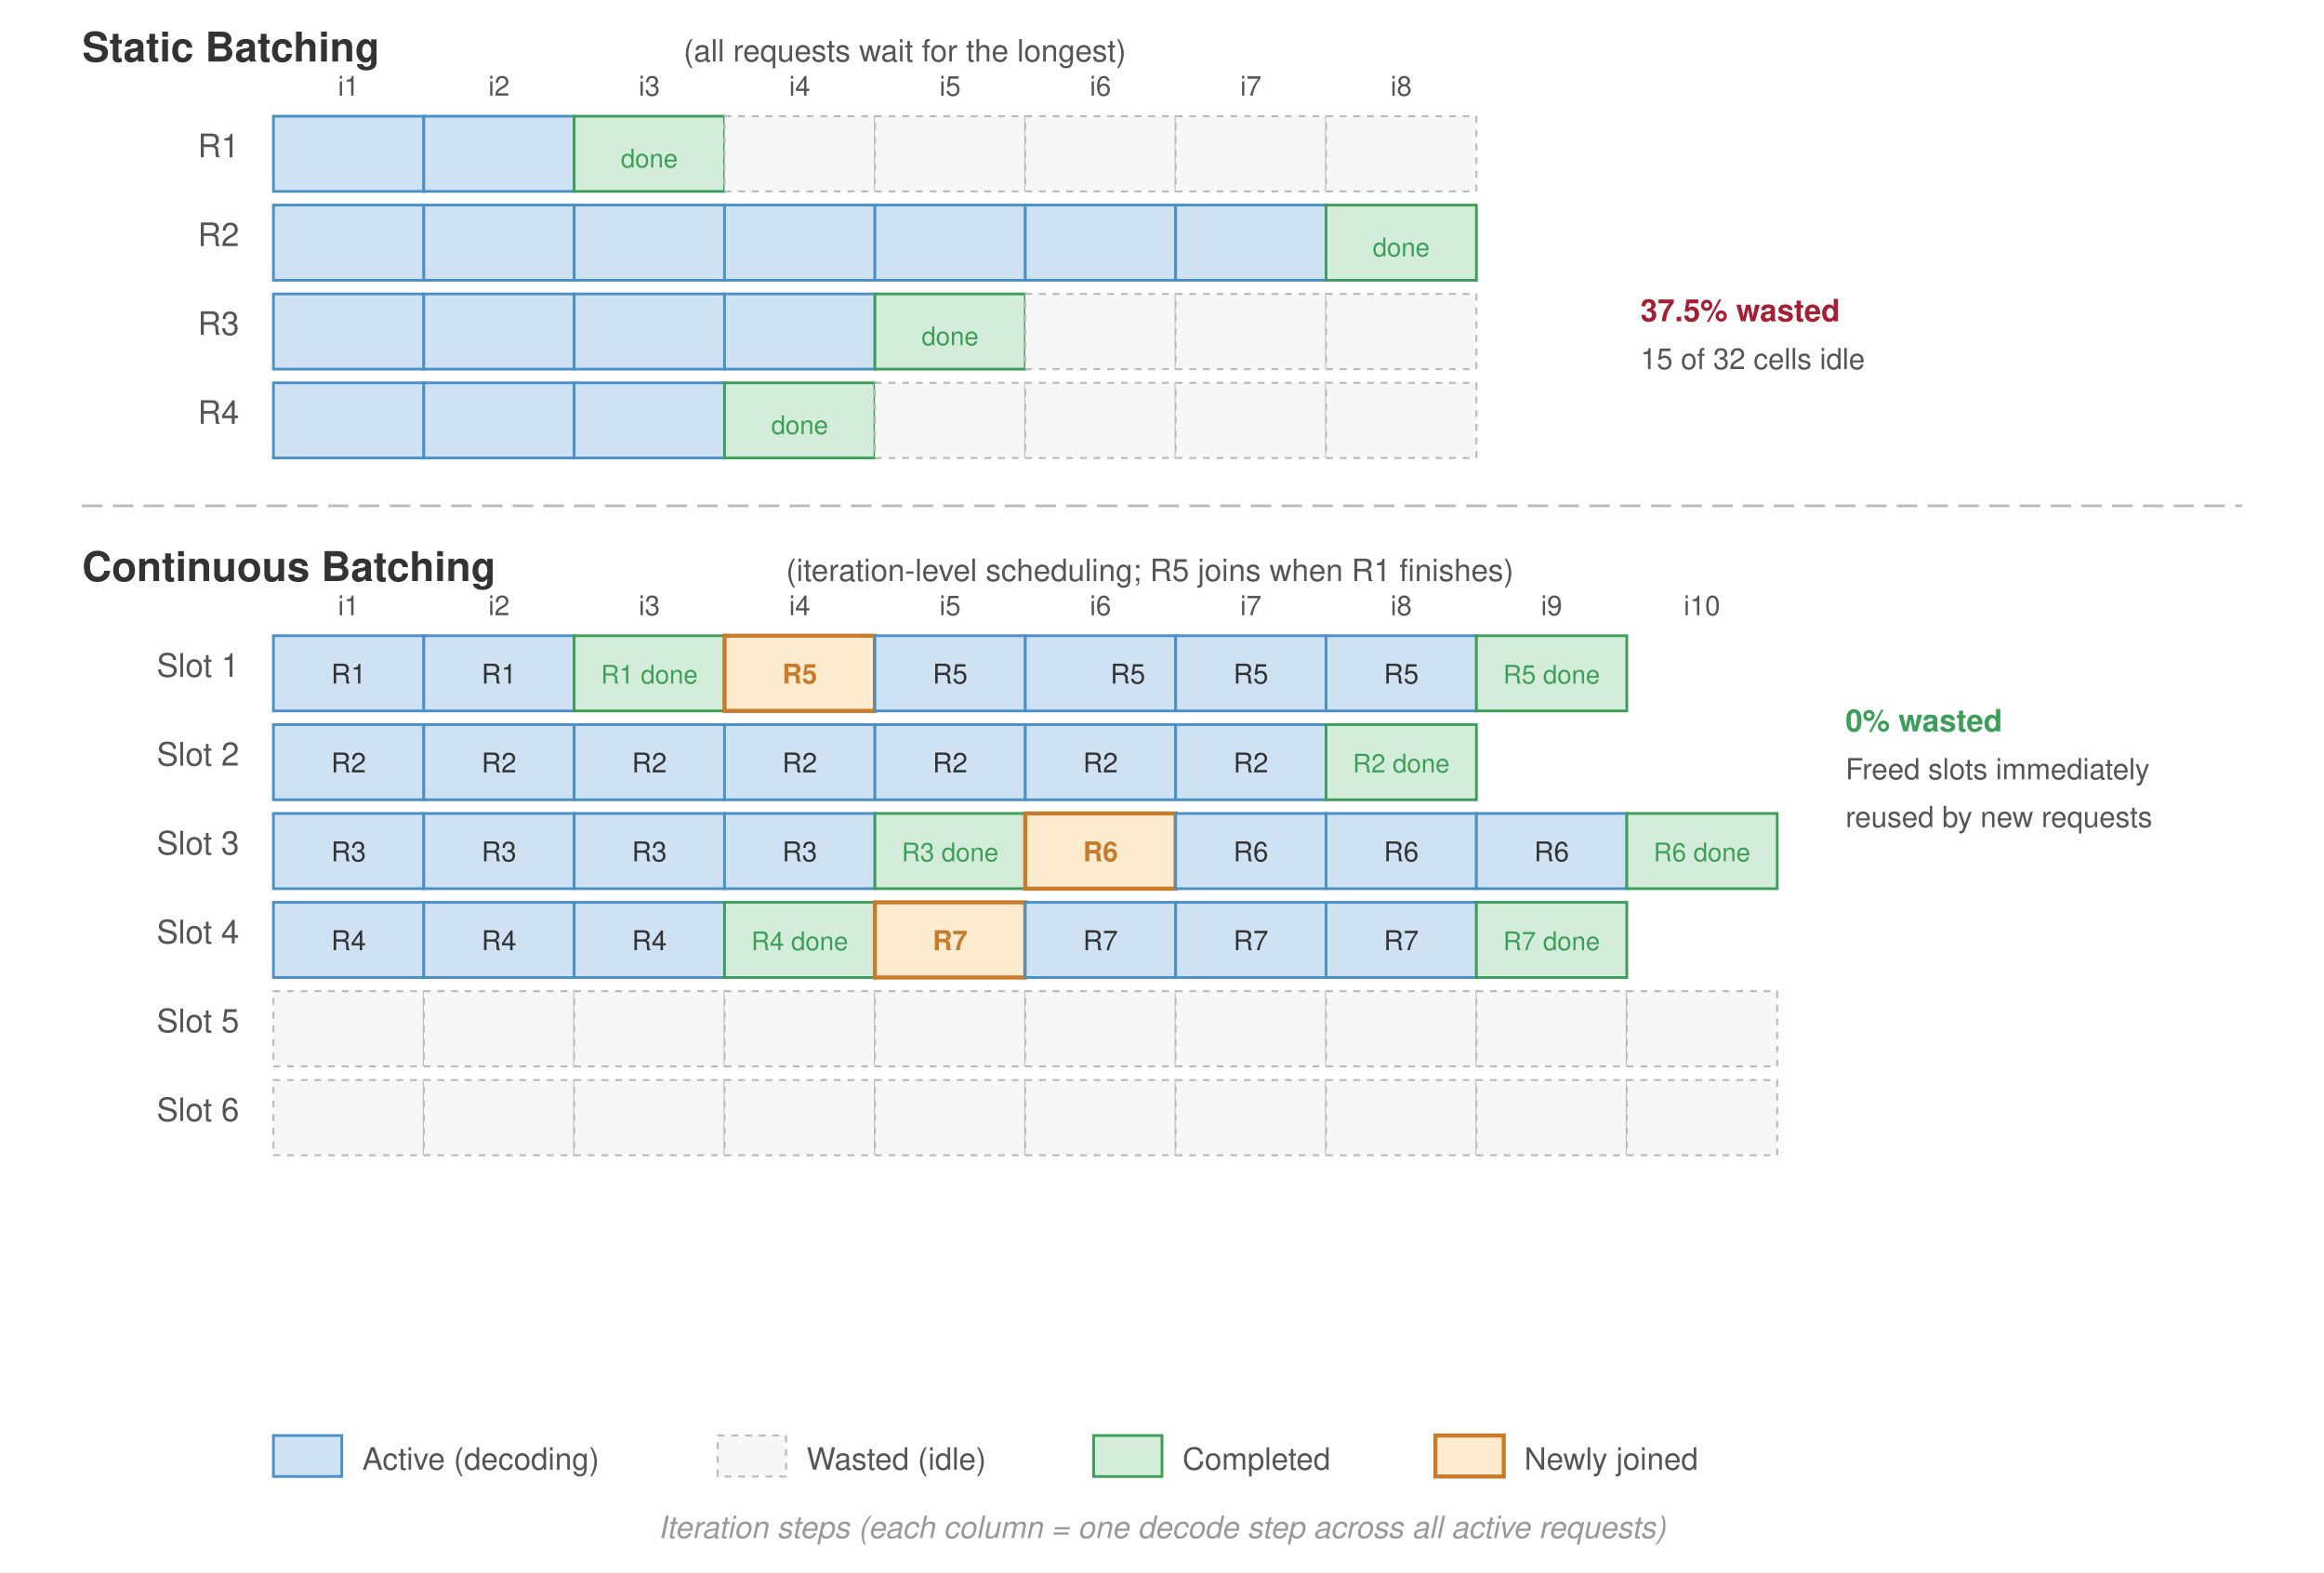
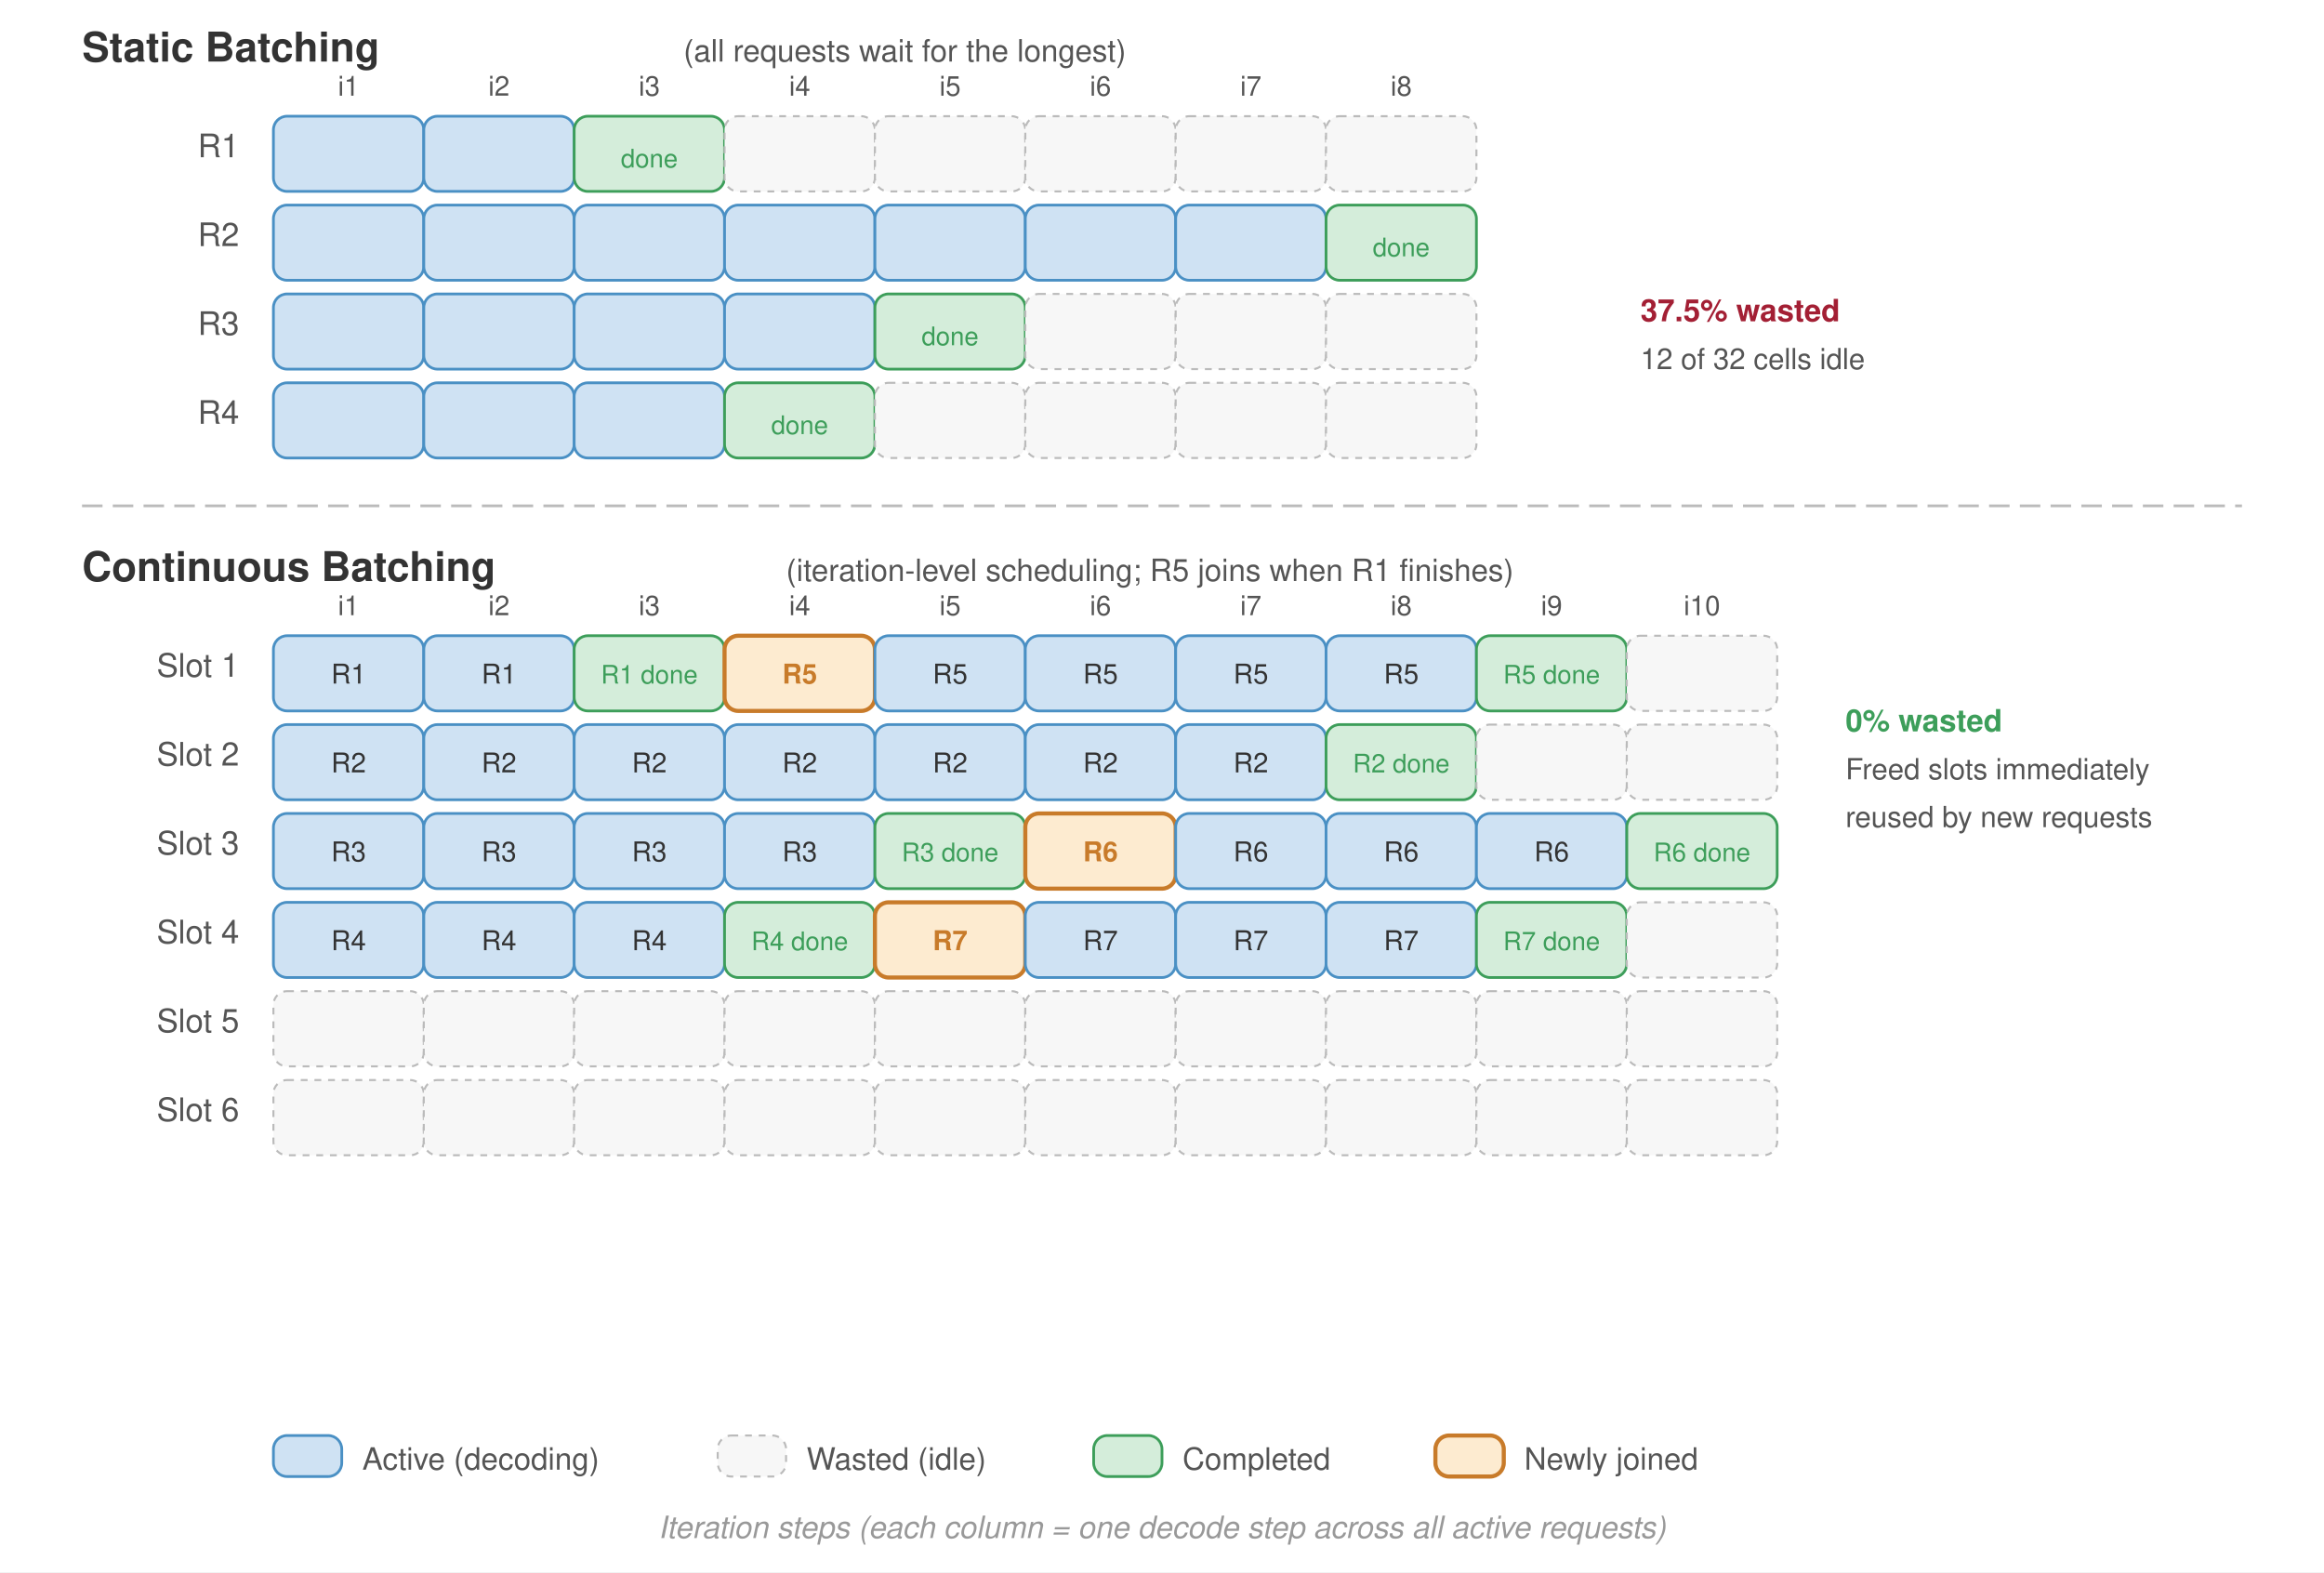
<svg xmlns="http://www.w3.org/2000/svg" viewBox="0 0 680 460" font-family="Helvetica Neue, Helvetica, Arial, sans-serif">
  <rect width="680" height="460" fill="#fff" />
  <defs>
    <marker id="arrow" markerWidth="8" markerHeight="6" refX="7" refY="3" orient="auto">
      <path d="M0,0 L8,3 L0,6 Z" fill="#333" />
    </marker>
  </defs>
  <text x="24" y="18" font-size="12" font-weight="700" fill="#333">Static Batching</text>
  <text x="200" y="18" font-size="9" fill="#555">(all requests wait for the longest)</text>
  <g transform="translate(24, 30)">
    <text x="46" y="16" text-anchor="end" font-size="9.5" fill="#555">R1</text>
    <text x="46" y="42" text-anchor="end" font-size="9.5" fill="#555">R2</text>
    <text x="46" y="68" text-anchor="end" font-size="9.5" fill="#555">R3</text>
    <text x="46" y="94" text-anchor="end" font-size="9.5" fill="#555">R4</text>
  </g>
  <g transform="translate(80, 32)">
    <text x="22" y="-4" text-anchor="middle" font-size="8" fill="#555">i1</text>
    <text x="66" y="-4" text-anchor="middle" font-size="8" fill="#555">i2</text>
    <text x="110" y="-4" text-anchor="middle" font-size="8" fill="#555">i3</text>
    <text x="154" y="-4" text-anchor="middle" font-size="8" fill="#555">i4</text>
    <text x="198" y="-4" text-anchor="middle" font-size="8" fill="#555">i5</text>
    <text x="242" y="-4" text-anchor="middle" font-size="8" fill="#555">i6</text>
    <text x="286" y="-4" text-anchor="middle" font-size="8" fill="#555">i7</text>
    <text x="330" y="-4" text-anchor="middle" font-size="8" fill="#555">i8</text>
-     <rect x="0" y="2" width="44" height="22" fill="#cfe2f3" stroke="#4a90c4" stroke-width="0.8" />
-     <rect x="44" y="2" width="44" height="22" fill="#cfe2f3" stroke="#4a90c4" stroke-width="0.8" />
-     <rect x="88" y="2" width="44" height="22" fill="#d4edda" stroke="#3d9e5a" stroke-width="0.8" />
+     <rect x="0" y="2" width="44" height="22" rx="4" fill="#cfe2f3" stroke="#4a90c4" stroke-width="0.8" />
+     <rect x="44" y="2" width="44" height="22" rx="4" fill="#cfe2f3" stroke="#4a90c4" stroke-width="0.8" />
+     <rect x="88" y="2" width="44" height="22" rx="4" fill="#d4edda" stroke="#3d9e5a" stroke-width="0.8" />
    <text x="110" y="17" text-anchor="middle" font-size="7.5" fill="#3d9e5a">done</text>
-     <rect x="132" y="2" width="44" height="22" fill="#f7f7f7" stroke="#bbb" stroke-width="0.6" stroke-dasharray="2,2" />
-     <rect x="176" y="2" width="44" height="22" fill="#f7f7f7" stroke="#bbb" stroke-width="0.6" stroke-dasharray="2,2" />
-     <rect x="220" y="2" width="44" height="22" fill="#f7f7f7" stroke="#bbb" stroke-width="0.6" stroke-dasharray="2,2" />
-     <rect x="264" y="2" width="44" height="22" fill="#f7f7f7" stroke="#bbb" stroke-width="0.6" stroke-dasharray="2,2" />
-     <rect x="308" y="2" width="44" height="22" fill="#f7f7f7" stroke="#bbb" stroke-width="0.6" stroke-dasharray="2,2" />
-     <rect x="0" y="28" width="44" height="22" fill="#cfe2f3" stroke="#4a90c4" stroke-width="0.8" />
-     <rect x="44" y="28" width="44" height="22" fill="#cfe2f3" stroke="#4a90c4" stroke-width="0.8" />
-     <rect x="88" y="28" width="44" height="22" fill="#cfe2f3" stroke="#4a90c4" stroke-width="0.8" />
-     <rect x="132" y="28" width="44" height="22" fill="#cfe2f3" stroke="#4a90c4" stroke-width="0.8" />
-     <rect x="176" y="28" width="44" height="22" fill="#cfe2f3" stroke="#4a90c4" stroke-width="0.8" />
-     <rect x="220" y="28" width="44" height="22" fill="#cfe2f3" stroke="#4a90c4" stroke-width="0.8" />
-     <rect x="264" y="28" width="44" height="22" fill="#cfe2f3" stroke="#4a90c4" stroke-width="0.8" />
-     <rect x="308" y="28" width="44" height="22" fill="#d4edda" stroke="#3d9e5a" stroke-width="0.8" />
+     <rect x="132" y="2" width="44" height="22" rx="4" fill="#f7f7f7" stroke="#bbb" stroke-width="0.6" stroke-dasharray="2,2" />
+     <rect x="176" y="2" width="44" height="22" rx="4" fill="#f7f7f7" stroke="#bbb" stroke-width="0.6" stroke-dasharray="2,2" />
+     <rect x="220" y="2" width="44" height="22" rx="4" fill="#f7f7f7" stroke="#bbb" stroke-width="0.6" stroke-dasharray="2,2" />
+     <rect x="264" y="2" width="44" height="22" rx="4" fill="#f7f7f7" stroke="#bbb" stroke-width="0.6" stroke-dasharray="2,2" />
+     <rect x="308" y="2" width="44" height="22" rx="4" fill="#f7f7f7" stroke="#bbb" stroke-width="0.6" stroke-dasharray="2,2" />
+     <rect x="0" y="28" width="44" height="22" rx="4" fill="#cfe2f3" stroke="#4a90c4" stroke-width="0.8" />
+     <rect x="44" y="28" width="44" height="22" rx="4" fill="#cfe2f3" stroke="#4a90c4" stroke-width="0.8" />
+     <rect x="88" y="28" width="44" height="22" rx="4" fill="#cfe2f3" stroke="#4a90c4" stroke-width="0.8" />
+     <rect x="132" y="28" width="44" height="22" rx="4" fill="#cfe2f3" stroke="#4a90c4" stroke-width="0.8" />
+     <rect x="176" y="28" width="44" height="22" rx="4" fill="#cfe2f3" stroke="#4a90c4" stroke-width="0.8" />
+     <rect x="220" y="28" width="44" height="22" rx="4" fill="#cfe2f3" stroke="#4a90c4" stroke-width="0.8" />
+     <rect x="264" y="28" width="44" height="22" rx="4" fill="#cfe2f3" stroke="#4a90c4" stroke-width="0.8" />
+     <rect x="308" y="28" width="44" height="22" rx="4" fill="#d4edda" stroke="#3d9e5a" stroke-width="0.8" />
    <text x="330" y="43" text-anchor="middle" font-size="7.5" fill="#3d9e5a">done</text>
-     <rect x="0" y="54" width="44" height="22" fill="#cfe2f3" stroke="#4a90c4" stroke-width="0.8" />
-     <rect x="44" y="54" width="44" height="22" fill="#cfe2f3" stroke="#4a90c4" stroke-width="0.8" />
-     <rect x="88" y="54" width="44" height="22" fill="#cfe2f3" stroke="#4a90c4" stroke-width="0.8" />
-     <rect x="132" y="54" width="44" height="22" fill="#cfe2f3" stroke="#4a90c4" stroke-width="0.8" />
-     <rect x="176" y="54" width="44" height="22" fill="#d4edda" stroke="#3d9e5a" stroke-width="0.8" />
+     <rect x="0" y="54" width="44" height="22" rx="4" fill="#cfe2f3" stroke="#4a90c4" stroke-width="0.8" />
+     <rect x="44" y="54" width="44" height="22" rx="4" fill="#cfe2f3" stroke="#4a90c4" stroke-width="0.8" />
+     <rect x="88" y="54" width="44" height="22" rx="4" fill="#cfe2f3" stroke="#4a90c4" stroke-width="0.8" />
+     <rect x="132" y="54" width="44" height="22" rx="4" fill="#cfe2f3" stroke="#4a90c4" stroke-width="0.8" />
+     <rect x="176" y="54" width="44" height="22" rx="4" fill="#d4edda" stroke="#3d9e5a" stroke-width="0.8" />
    <text x="198" y="69" text-anchor="middle" font-size="7.5" fill="#3d9e5a">done</text>
-     <rect x="220" y="54" width="44" height="22" fill="#f7f7f7" stroke="#bbb" stroke-width="0.6" stroke-dasharray="2,2" />
-     <rect x="264" y="54" width="44" height="22" fill="#f7f7f7" stroke="#bbb" stroke-width="0.6" stroke-dasharray="2,2" />
-     <rect x="308" y="54" width="44" height="22" fill="#f7f7f7" stroke="#bbb" stroke-width="0.6" stroke-dasharray="2,2" />
-     <rect x="0" y="80" width="44" height="22" fill="#cfe2f3" stroke="#4a90c4" stroke-width="0.8" />
-     <rect x="44" y="80" width="44" height="22" fill="#cfe2f3" stroke="#4a90c4" stroke-width="0.8" />
-     <rect x="88" y="80" width="44" height="22" fill="#cfe2f3" stroke="#4a90c4" stroke-width="0.8" />
-     <rect x="132" y="80" width="44" height="22" fill="#d4edda" stroke="#3d9e5a" stroke-width="0.8" />
+     <rect x="220" y="54" width="44" height="22" rx="4" fill="#f7f7f7" stroke="#bbb" stroke-width="0.6" stroke-dasharray="2,2" />
+     <rect x="264" y="54" width="44" height="22" rx="4" fill="#f7f7f7" stroke="#bbb" stroke-width="0.6" stroke-dasharray="2,2" />
+     <rect x="308" y="54" width="44" height="22" rx="4" fill="#f7f7f7" stroke="#bbb" stroke-width="0.6" stroke-dasharray="2,2" />
+     <rect x="0" y="80" width="44" height="22" rx="4" fill="#cfe2f3" stroke="#4a90c4" stroke-width="0.8" />
+     <rect x="44" y="80" width="44" height="22" rx="4" fill="#cfe2f3" stroke="#4a90c4" stroke-width="0.8" />
+     <rect x="88" y="80" width="44" height="22" rx="4" fill="#cfe2f3" stroke="#4a90c4" stroke-width="0.8" />
+     <rect x="132" y="80" width="44" height="22" rx="4" fill="#d4edda" stroke="#3d9e5a" stroke-width="0.8" />
    <text x="154" y="95" text-anchor="middle" font-size="7.5" fill="#3d9e5a">done</text>
-     <rect x="176" y="80" width="44" height="22" fill="#f7f7f7" stroke="#bbb" stroke-width="0.6" stroke-dasharray="2,2" />
-     <rect x="220" y="80" width="44" height="22" fill="#f7f7f7" stroke="#bbb" stroke-width="0.6" stroke-dasharray="2,2" />
-     <rect x="264" y="80" width="44" height="22" fill="#f7f7f7" stroke="#bbb" stroke-width="0.6" stroke-dasharray="2,2" />
-     <rect x="308" y="80" width="44" height="22" fill="#f7f7f7" stroke="#bbb" stroke-width="0.6" stroke-dasharray="2,2" />
+     <rect x="176" y="80" width="44" height="22" rx="4" fill="#f7f7f7" stroke="#bbb" stroke-width="0.6" stroke-dasharray="2,2" />
+     <rect x="220" y="80" width="44" height="22" rx="4" fill="#f7f7f7" stroke="#bbb" stroke-width="0.6" stroke-dasharray="2,2" />
+     <rect x="264" y="80" width="44" height="22" rx="4" fill="#f7f7f7" stroke="#bbb" stroke-width="0.6" stroke-dasharray="2,2" />
+     <rect x="308" y="80" width="44" height="22" rx="4" fill="#f7f7f7" stroke="#bbb" stroke-width="0.6" stroke-dasharray="2,2" />
    <text x="400" y="62" font-size="9" font-weight="600" fill="#a31f34">37.5% wasted</text>
-     <text x="400" y="76" font-size="8.5" fill="#555">15 of 32 cells idle</text>
+     <text x="400" y="76" font-size="8.5" fill="#555">12 of 32 cells idle</text>
  </g>
  <line x1="24" y1="148" x2="656" y2="148" stroke="#bbb" stroke-width="0.8" stroke-dasharray="6,3" />
  <text x="24" y="170" font-size="12" font-weight="700" fill="#333">Continuous Batching</text>
  <text x="230" y="170" font-size="9" fill="#555">(iteration-level scheduling; R5 joins when R1 finishes)</text>
  <g transform="translate(24, 182)">
    <text x="46" y="16" text-anchor="end" font-size="9.5" fill="#555">Slot 1</text>
    <text x="46" y="42" text-anchor="end" font-size="9.5" fill="#555">Slot 2</text>
    <text x="46" y="68" text-anchor="end" font-size="9.5" fill="#555">Slot 3</text>
    <text x="46" y="94" text-anchor="end" font-size="9.5" fill="#555">Slot 4</text>
    <text x="46" y="120" text-anchor="end" font-size="9.5" fill="#555">Slot 5</text>
    <text x="46" y="146" text-anchor="end" font-size="9.5" fill="#555">Slot 6</text>
  </g>
  <g transform="translate(80, 184)">
    <text x="22" y="-4" text-anchor="middle" font-size="8" fill="#555">i1</text>
    <text x="66" y="-4" text-anchor="middle" font-size="8" fill="#555">i2</text>
    <text x="110" y="-4" text-anchor="middle" font-size="8" fill="#555">i3</text>
    <text x="154" y="-4" text-anchor="middle" font-size="8" fill="#555">i4</text>
    <text x="198" y="-4" text-anchor="middle" font-size="8" fill="#555">i5</text>
    <text x="242" y="-4" text-anchor="middle" font-size="8" fill="#555">i6</text>
    <text x="286" y="-4" text-anchor="middle" font-size="8" fill="#555">i7</text>
    <text x="330" y="-4" text-anchor="middle" font-size="8" fill="#555">i8</text>
    <text x="374" y="-4" text-anchor="middle" font-size="8" fill="#555">i9</text>
    <text x="418" y="-4" text-anchor="middle" font-size="8" fill="#555">i10</text>
-     <rect x="0" y="2" width="44" height="22" fill="#cfe2f3" stroke="#4a90c4" stroke-width="0.8" />
+     <rect x="0" y="2" width="44" height="22" rx="4" fill="#cfe2f3" stroke="#4a90c4" stroke-width="0.8" />
    <text x="22" y="16" text-anchor="middle" font-size="8" fill="#333">R1</text>
-     <rect x="44" y="2" width="44" height="22" fill="#cfe2f3" stroke="#4a90c4" stroke-width="0.8" />
+     <rect x="44" y="2" width="44" height="22" rx="4" fill="#cfe2f3" stroke="#4a90c4" stroke-width="0.8" />
    <text x="66" y="16" text-anchor="middle" font-size="8" fill="#333">R1</text>
-     <rect x="88" y="2" width="44" height="22" fill="#d4edda" stroke="#3d9e5a" stroke-width="0.8" />
+     <rect x="88" y="2" width="44" height="22" rx="4" fill="#d4edda" stroke="#3d9e5a" stroke-width="0.8" />
    <text x="110" y="16" text-anchor="middle" font-size="7.5" fill="#3d9e5a">R1 done</text>
-     <rect x="132" y="2" width="44" height="22" fill="#fdebd0" stroke="#c87b2a" stroke-width="1.2" />
+     <rect x="132" y="2" width="44" height="22" rx="4" fill="#fdebd0" stroke="#c87b2a" stroke-width="1.2" />
    <text x="154" y="16" text-anchor="middle" font-size="8" font-weight="700" fill="#c87b2a">R5</text>
-     <rect x="176" y="2" width="44" height="22" fill="#cfe2f3" stroke="#4a90c4" stroke-width="0.8" />
+     <rect x="176" y="2" width="44" height="22" rx="4" fill="#cfe2f3" stroke="#4a90c4" stroke-width="0.8" />
    <text x="198" y="16" text-anchor="middle" font-size="8" fill="#333">R5</text>
-     <rect x="220" y="2" width="44" height="22" fill="#cfe2f3" stroke="#4a90c4" stroke-width="0.8" />
-     <text x="250" y="16" text-anchor="middle" font-size="8" fill="#333">R5</text>
-     <rect x="264" y="2" width="44" height="22" fill="#cfe2f3" stroke="#4a90c4" stroke-width="0.8" />
+     <rect x="220" y="2" width="44" height="22" rx="4" fill="#cfe2f3" stroke="#4a90c4" stroke-width="0.8" />
+     <text x="242" y="16" text-anchor="middle" font-size="8" fill="#333">R5</text>
+     <rect x="264" y="2" width="44" height="22" rx="4" fill="#cfe2f3" stroke="#4a90c4" stroke-width="0.8" />
    <text x="286" y="16" text-anchor="middle" font-size="8" fill="#333">R5</text>
-     <rect x="308" y="2" width="44" height="22" fill="#cfe2f3" stroke="#4a90c4" stroke-width="0.8" />
+     <rect x="308" y="2" width="44" height="22" rx="4" fill="#cfe2f3" stroke="#4a90c4" stroke-width="0.8" />
    <text x="330" y="16" text-anchor="middle" font-size="8" fill="#333">R5</text>
-     <rect x="352" y="2" width="44" height="22" fill="#d4edda" stroke="#3d9e5a" stroke-width="0.8" />
+     <rect x="352" y="2" width="44" height="22" rx="4" fill="#d4edda" stroke="#3d9e5a" stroke-width="0.8" />
    <text x="374" y="16" text-anchor="middle" font-size="7.5" fill="#3d9e5a">R5 done</text>
-     <rect x="0" y="28" width="44" height="22" fill="#cfe2f3" stroke="#4a90c4" stroke-width="0.8" />
+     <rect x="396" y="2" width="44" height="22" rx="4" fill="#f7f7f7" stroke="#bbb" stroke-width="0.6" stroke-dasharray="2,2" />
+     <rect x="0" y="28" width="44" height="22" rx="4" fill="#cfe2f3" stroke="#4a90c4" stroke-width="0.8" />
    <text x="22" y="42" text-anchor="middle" font-size="8" fill="#333">R2</text>
-     <rect x="44" y="28" width="44" height="22" fill="#cfe2f3" stroke="#4a90c4" stroke-width="0.8" />
+     <rect x="44" y="28" width="44" height="22" rx="4" fill="#cfe2f3" stroke="#4a90c4" stroke-width="0.8" />
    <text x="66" y="42" text-anchor="middle" font-size="8" fill="#333">R2</text>
-     <rect x="88" y="28" width="44" height="22" fill="#cfe2f3" stroke="#4a90c4" stroke-width="0.8" />
+     <rect x="88" y="28" width="44" height="22" rx="4" fill="#cfe2f3" stroke="#4a90c4" stroke-width="0.8" />
    <text x="110" y="42" text-anchor="middle" font-size="8" fill="#333">R2</text>
-     <rect x="132" y="28" width="44" height="22" fill="#cfe2f3" stroke="#4a90c4" stroke-width="0.8" />
+     <rect x="132" y="28" width="44" height="22" rx="4" fill="#cfe2f3" stroke="#4a90c4" stroke-width="0.8" />
    <text x="154" y="42" text-anchor="middle" font-size="8" fill="#333">R2</text>
-     <rect x="176" y="28" width="44" height="22" fill="#cfe2f3" stroke="#4a90c4" stroke-width="0.8" />
+     <rect x="176" y="28" width="44" height="22" rx="4" fill="#cfe2f3" stroke="#4a90c4" stroke-width="0.8" />
    <text x="198" y="42" text-anchor="middle" font-size="8" fill="#333">R2</text>
-     <rect x="220" y="28" width="44" height="22" fill="#cfe2f3" stroke="#4a90c4" stroke-width="0.8" />
+     <rect x="220" y="28" width="44" height="22" rx="4" fill="#cfe2f3" stroke="#4a90c4" stroke-width="0.8" />
    <text x="242" y="42" text-anchor="middle" font-size="8" fill="#333">R2</text>
-     <rect x="264" y="28" width="44" height="22" fill="#cfe2f3" stroke="#4a90c4" stroke-width="0.8" />
+     <rect x="264" y="28" width="44" height="22" rx="4" fill="#cfe2f3" stroke="#4a90c4" stroke-width="0.8" />
    <text x="286" y="42" text-anchor="middle" font-size="8" fill="#333">R2</text>
-     <rect x="308" y="28" width="44" height="22" fill="#d4edda" stroke="#3d9e5a" stroke-width="0.8" />
+     <rect x="308" y="28" width="44" height="22" rx="4" fill="#d4edda" stroke="#3d9e5a" stroke-width="0.8" />
    <text x="330" y="42" text-anchor="middle" font-size="7.5" fill="#3d9e5a">R2 done</text>
-     <rect x="0" y="54" width="44" height="22" fill="#cfe2f3" stroke="#4a90c4" stroke-width="0.8" />
+     <rect x="352" y="28" width="44" height="22" rx="4" fill="#f7f7f7" stroke="#bbb" stroke-width="0.6" stroke-dasharray="2,2" />
+     <rect x="396" y="28" width="44" height="22" rx="4" fill="#f7f7f7" stroke="#bbb" stroke-width="0.6" stroke-dasharray="2,2" />
+     <rect x="0" y="54" width="44" height="22" rx="4" fill="#cfe2f3" stroke="#4a90c4" stroke-width="0.8" />
    <text x="22" y="68" text-anchor="middle" font-size="8" fill="#333">R3</text>
-     <rect x="44" y="54" width="44" height="22" fill="#cfe2f3" stroke="#4a90c4" stroke-width="0.8" />
+     <rect x="44" y="54" width="44" height="22" rx="4" fill="#cfe2f3" stroke="#4a90c4" stroke-width="0.8" />
    <text x="66" y="68" text-anchor="middle" font-size="8" fill="#333">R3</text>
-     <rect x="88" y="54" width="44" height="22" fill="#cfe2f3" stroke="#4a90c4" stroke-width="0.8" />
+     <rect x="88" y="54" width="44" height="22" rx="4" fill="#cfe2f3" stroke="#4a90c4" stroke-width="0.8" />
    <text x="110" y="68" text-anchor="middle" font-size="8" fill="#333">R3</text>
-     <rect x="132" y="54" width="44" height="22" fill="#cfe2f3" stroke="#4a90c4" stroke-width="0.8" />
+     <rect x="132" y="54" width="44" height="22" rx="4" fill="#cfe2f3" stroke="#4a90c4" stroke-width="0.8" />
    <text x="154" y="68" text-anchor="middle" font-size="8" fill="#333">R3</text>
-     <rect x="176" y="54" width="44" height="22" fill="#d4edda" stroke="#3d9e5a" stroke-width="0.8" />
+     <rect x="176" y="54" width="44" height="22" rx="4" fill="#d4edda" stroke="#3d9e5a" stroke-width="0.8" />
    <text x="198" y="68" text-anchor="middle" font-size="7.5" fill="#3d9e5a">R3 done</text>
-     <rect x="220" y="54" width="44" height="22" fill="#fdebd0" stroke="#c87b2a" stroke-width="1.2" />
+     <rect x="220" y="54" width="44" height="22" rx="4" fill="#fdebd0" stroke="#c87b2a" stroke-width="1.2" />
    <text x="242" y="68" text-anchor="middle" font-size="8" font-weight="700" fill="#c87b2a">R6</text>
-     <rect x="264" y="54" width="44" height="22" fill="#cfe2f3" stroke="#4a90c4" stroke-width="0.8" />
+     <rect x="264" y="54" width="44" height="22" rx="4" fill="#cfe2f3" stroke="#4a90c4" stroke-width="0.8" />
    <text x="286" y="68" text-anchor="middle" font-size="8" fill="#333">R6</text>
-     <rect x="308" y="54" width="44" height="22" fill="#cfe2f3" stroke="#4a90c4" stroke-width="0.8" />
+     <rect x="308" y="54" width="44" height="22" rx="4" fill="#cfe2f3" stroke="#4a90c4" stroke-width="0.8" />
    <text x="330" y="68" text-anchor="middle" font-size="8" fill="#333">R6</text>
-     <rect x="352" y="54" width="44" height="22" fill="#cfe2f3" stroke="#4a90c4" stroke-width="0.8" />
+     <rect x="352" y="54" width="44" height="22" rx="4" fill="#cfe2f3" stroke="#4a90c4" stroke-width="0.8" />
    <text x="374" y="68" text-anchor="middle" font-size="8" fill="#333">R6</text>
-     <rect x="396" y="54" width="44" height="22" fill="#d4edda" stroke="#3d9e5a" stroke-width="0.8" />
+     <rect x="396" y="54" width="44" height="22" rx="4" fill="#d4edda" stroke="#3d9e5a" stroke-width="0.8" />
    <text x="418" y="68" text-anchor="middle" font-size="7.5" fill="#3d9e5a">R6 done</text>
-     <rect x="0" y="80" width="44" height="22" fill="#cfe2f3" stroke="#4a90c4" stroke-width="0.8" />
+     <rect x="0" y="80" width="44" height="22" rx="4" fill="#cfe2f3" stroke="#4a90c4" stroke-width="0.8" />
    <text x="22" y="94" text-anchor="middle" font-size="8" fill="#333">R4</text>
-     <rect x="44" y="80" width="44" height="22" fill="#cfe2f3" stroke="#4a90c4" stroke-width="0.8" />
+     <rect x="44" y="80" width="44" height="22" rx="4" fill="#cfe2f3" stroke="#4a90c4" stroke-width="0.8" />
    <text x="66" y="94" text-anchor="middle" font-size="8" fill="#333">R4</text>
-     <rect x="88" y="80" width="44" height="22" fill="#cfe2f3" stroke="#4a90c4" stroke-width="0.8" />
+     <rect x="88" y="80" width="44" height="22" rx="4" fill="#cfe2f3" stroke="#4a90c4" stroke-width="0.8" />
    <text x="110" y="94" text-anchor="middle" font-size="8" fill="#333">R4</text>
-     <rect x="132" y="80" width="44" height="22" fill="#d4edda" stroke="#3d9e5a" stroke-width="0.8" />
+     <rect x="132" y="80" width="44" height="22" rx="4" fill="#d4edda" stroke="#3d9e5a" stroke-width="0.8" />
    <text x="154" y="94" text-anchor="middle" font-size="7.5" fill="#3d9e5a">R4 done</text>
-     <rect x="176" y="80" width="44" height="22" fill="#fdebd0" stroke="#c87b2a" stroke-width="1.2" />
+     <rect x="176" y="80" width="44" height="22" rx="4" fill="#fdebd0" stroke="#c87b2a" stroke-width="1.2" />
    <text x="198" y="94" text-anchor="middle" font-size="8" font-weight="700" fill="#c87b2a">R7</text>
-     <rect x="220" y="80" width="44" height="22" fill="#cfe2f3" stroke="#4a90c4" stroke-width="0.8" />
+     <rect x="220" y="80" width="44" height="22" rx="4" fill="#cfe2f3" stroke="#4a90c4" stroke-width="0.8" />
    <text x="242" y="94" text-anchor="middle" font-size="8" fill="#333">R7</text>
-     <rect x="264" y="80" width="44" height="22" fill="#cfe2f3" stroke="#4a90c4" stroke-width="0.8" />
+     <rect x="264" y="80" width="44" height="22" rx="4" fill="#cfe2f3" stroke="#4a90c4" stroke-width="0.8" />
    <text x="286" y="94" text-anchor="middle" font-size="8" fill="#333">R7</text>
-     <rect x="308" y="80" width="44" height="22" fill="#cfe2f3" stroke="#4a90c4" stroke-width="0.8" />
+     <rect x="308" y="80" width="44" height="22" rx="4" fill="#cfe2f3" stroke="#4a90c4" stroke-width="0.8" />
    <text x="330" y="94" text-anchor="middle" font-size="8" fill="#333">R7</text>
-     <rect x="352" y="80" width="44" height="22" fill="#d4edda" stroke="#3d9e5a" stroke-width="0.8" />
+     <rect x="352" y="80" width="44" height="22" rx="4" fill="#d4edda" stroke="#3d9e5a" stroke-width="0.8" />
    <text x="374" y="94" text-anchor="middle" font-size="7.5" fill="#3d9e5a">R7 done</text>
-     <rect x="0" y="106" width="44" height="22" fill="#f7f7f7" stroke="#bbb" stroke-width="0.6" stroke-dasharray="2,2" />
-     <rect x="44" y="106" width="44" height="22" fill="#f7f7f7" stroke="#bbb" stroke-width="0.6" stroke-dasharray="2,2" />
-     <rect x="88" y="106" width="44" height="22" fill="#f7f7f7" stroke="#bbb" stroke-width="0.6" stroke-dasharray="2,2" />
-     <rect x="132" y="106" width="44" height="22" fill="#f7f7f7" stroke="#bbb" stroke-width="0.6" stroke-dasharray="2,2" />
-     <rect x="176" y="106" width="44" height="22" fill="#f7f7f7" stroke="#bbb" stroke-width="0.6" stroke-dasharray="2,2" />
-     <rect x="220" y="106" width="44" height="22" fill="#f7f7f7" stroke="#bbb" stroke-width="0.6" stroke-dasharray="2,2" />
-     <rect x="264" y="106" width="44" height="22" fill="#f7f7f7" stroke="#bbb" stroke-width="0.6" stroke-dasharray="2,2" />
-     <rect x="308" y="106" width="44" height="22" fill="#f7f7f7" stroke="#bbb" stroke-width="0.6" stroke-dasharray="2,2" />
-     <rect x="352" y="106" width="44" height="22" fill="#f7f7f7" stroke="#bbb" stroke-width="0.6" stroke-dasharray="2,2" />
-     <rect x="396" y="106" width="44" height="22" fill="#f7f7f7" stroke="#bbb" stroke-width="0.6" stroke-dasharray="2,2" />
-     <rect x="0" y="132" width="44" height="22" fill="#f7f7f7" stroke="#bbb" stroke-width="0.6" stroke-dasharray="2,2" />
-     <rect x="44" y="132" width="44" height="22" fill="#f7f7f7" stroke="#bbb" stroke-width="0.6" stroke-dasharray="2,2" />
-     <rect x="88" y="132" width="44" height="22" fill="#f7f7f7" stroke="#bbb" stroke-width="0.6" stroke-dasharray="2,2" />
-     <rect x="132" y="132" width="44" height="22" fill="#f7f7f7" stroke="#bbb" stroke-width="0.6" stroke-dasharray="2,2" />
-     <rect x="176" y="132" width="44" height="22" fill="#f7f7f7" stroke="#bbb" stroke-width="0.6" stroke-dasharray="2,2" />
-     <rect x="220" y="132" width="44" height="22" fill="#f7f7f7" stroke="#bbb" stroke-width="0.6" stroke-dasharray="2,2" />
-     <rect x="264" y="132" width="44" height="22" fill="#f7f7f7" stroke="#bbb" stroke-width="0.6" stroke-dasharray="2,2" />
-     <rect x="308" y="132" width="44" height="22" fill="#f7f7f7" stroke="#bbb" stroke-width="0.6" stroke-dasharray="2,2" />
-     <rect x="352" y="132" width="44" height="22" fill="#f7f7f7" stroke="#bbb" stroke-width="0.6" stroke-dasharray="2,2" />
-     <rect x="396" y="132" width="44" height="22" fill="#f7f7f7" stroke="#bbb" stroke-width="0.6" stroke-dasharray="2,2" />
+     <rect x="396" y="80" width="44" height="22" rx="4" fill="#f7f7f7" stroke="#bbb" stroke-width="0.6" stroke-dasharray="2,2" />
+     <rect x="0" y="106" width="44" height="22" rx="4" fill="#f7f7f7" stroke="#bbb" stroke-width="0.6" stroke-dasharray="2,2" />
+     <rect x="44" y="106" width="44" height="22" rx="4" fill="#f7f7f7" stroke="#bbb" stroke-width="0.6" stroke-dasharray="2,2" />
+     <rect x="88" y="106" width="44" height="22" rx="4" fill="#f7f7f7" stroke="#bbb" stroke-width="0.6" stroke-dasharray="2,2" />
+     <rect x="132" y="106" width="44" height="22" rx="4" fill="#f7f7f7" stroke="#bbb" stroke-width="0.6" stroke-dasharray="2,2" />
+     <rect x="176" y="106" width="44" height="22" rx="4" fill="#f7f7f7" stroke="#bbb" stroke-width="0.6" stroke-dasharray="2,2" />
+     <rect x="220" y="106" width="44" height="22" rx="4" fill="#f7f7f7" stroke="#bbb" stroke-width="0.6" stroke-dasharray="2,2" />
+     <rect x="264" y="106" width="44" height="22" rx="4" fill="#f7f7f7" stroke="#bbb" stroke-width="0.6" stroke-dasharray="2,2" />
+     <rect x="308" y="106" width="44" height="22" rx="4" fill="#f7f7f7" stroke="#bbb" stroke-width="0.6" stroke-dasharray="2,2" />
+     <rect x="352" y="106" width="44" height="22" rx="4" fill="#f7f7f7" stroke="#bbb" stroke-width="0.6" stroke-dasharray="2,2" />
+     <rect x="396" y="106" width="44" height="22" rx="4" fill="#f7f7f7" stroke="#bbb" stroke-width="0.6" stroke-dasharray="2,2" />
+     <rect x="0" y="132" width="44" height="22" rx="4" fill="#f7f7f7" stroke="#bbb" stroke-width="0.6" stroke-dasharray="2,2" />
+     <rect x="44" y="132" width="44" height="22" rx="4" fill="#f7f7f7" stroke="#bbb" stroke-width="0.6" stroke-dasharray="2,2" />
+     <rect x="88" y="132" width="44" height="22" rx="4" fill="#f7f7f7" stroke="#bbb" stroke-width="0.6" stroke-dasharray="2,2" />
+     <rect x="132" y="132" width="44" height="22" rx="4" fill="#f7f7f7" stroke="#bbb" stroke-width="0.6" stroke-dasharray="2,2" />
+     <rect x="176" y="132" width="44" height="22" rx="4" fill="#f7f7f7" stroke="#bbb" stroke-width="0.6" stroke-dasharray="2,2" />
+     <rect x="220" y="132" width="44" height="22" rx="4" fill="#f7f7f7" stroke="#bbb" stroke-width="0.6" stroke-dasharray="2,2" />
+     <rect x="264" y="132" width="44" height="22" rx="4" fill="#f7f7f7" stroke="#bbb" stroke-width="0.6" stroke-dasharray="2,2" />
+     <rect x="308" y="132" width="44" height="22" rx="4" fill="#f7f7f7" stroke="#bbb" stroke-width="0.6" stroke-dasharray="2,2" />
+     <rect x="352" y="132" width="44" height="22" rx="4" fill="#f7f7f7" stroke="#bbb" stroke-width="0.6" stroke-dasharray="2,2" />
+     <rect x="396" y="132" width="44" height="22" rx="4" fill="#f7f7f7" stroke="#bbb" stroke-width="0.6" stroke-dasharray="2,2" />
    <text x="460" y="30" font-size="9" font-weight="600" fill="#3d9e5a">0% wasted</text>
    <text x="460" y="44" font-size="8.5" fill="#555">Freed slots immediately</text>
    <text x="460" y="58" font-size="8.5" fill="#555">reused by new requests</text>
  </g>
  <g transform="translate(80, 420)">
-     <rect x="0" y="0" width="20" height="12" fill="#cfe2f3" stroke="#4a90c4" stroke-width="0.8" />
+     <rect x="0" y="0" width="20" height="12" rx="4" fill="#cfe2f3" stroke="#4a90c4" stroke-width="0.8" />
    <text x="26" y="10" font-size="9" fill="#555">Active (decoding)</text>
-     <rect x="130" y="0" width="20" height="12" fill="#f7f7f7" stroke="#bbb" stroke-width="0.6" stroke-dasharray="2,2" />
+     <rect x="130" y="0" width="20" height="12" rx="4" fill="#f7f7f7" stroke="#bbb" stroke-width="0.6" stroke-dasharray="2,2" />
    <text x="156" y="10" font-size="9" fill="#555">Wasted (idle)</text>
-     <rect x="240" y="0" width="20" height="12" fill="#d4edda" stroke="#3d9e5a" stroke-width="0.8" />
+     <rect x="240" y="0" width="20" height="12" rx="4" fill="#d4edda" stroke="#3d9e5a" stroke-width="0.8" />
    <text x="266" y="10" font-size="9" fill="#555">Completed</text>
-     <rect x="340" y="0" width="20" height="12" fill="#fdebd0" stroke="#c87b2a" stroke-width="1.2" />
+     <rect x="340" y="0" width="20" height="12" rx="4" fill="#fdebd0" stroke="#c87b2a" stroke-width="1.2" />
    <text x="366" y="10" font-size="9" fill="#555">Newly joined</text>
  </g>
  <text x="340" y="450" text-anchor="middle" font-size="9" font-style="italic" fill="#999">Iteration steps (each column = one decode step across all active requests)</text>
</svg>
